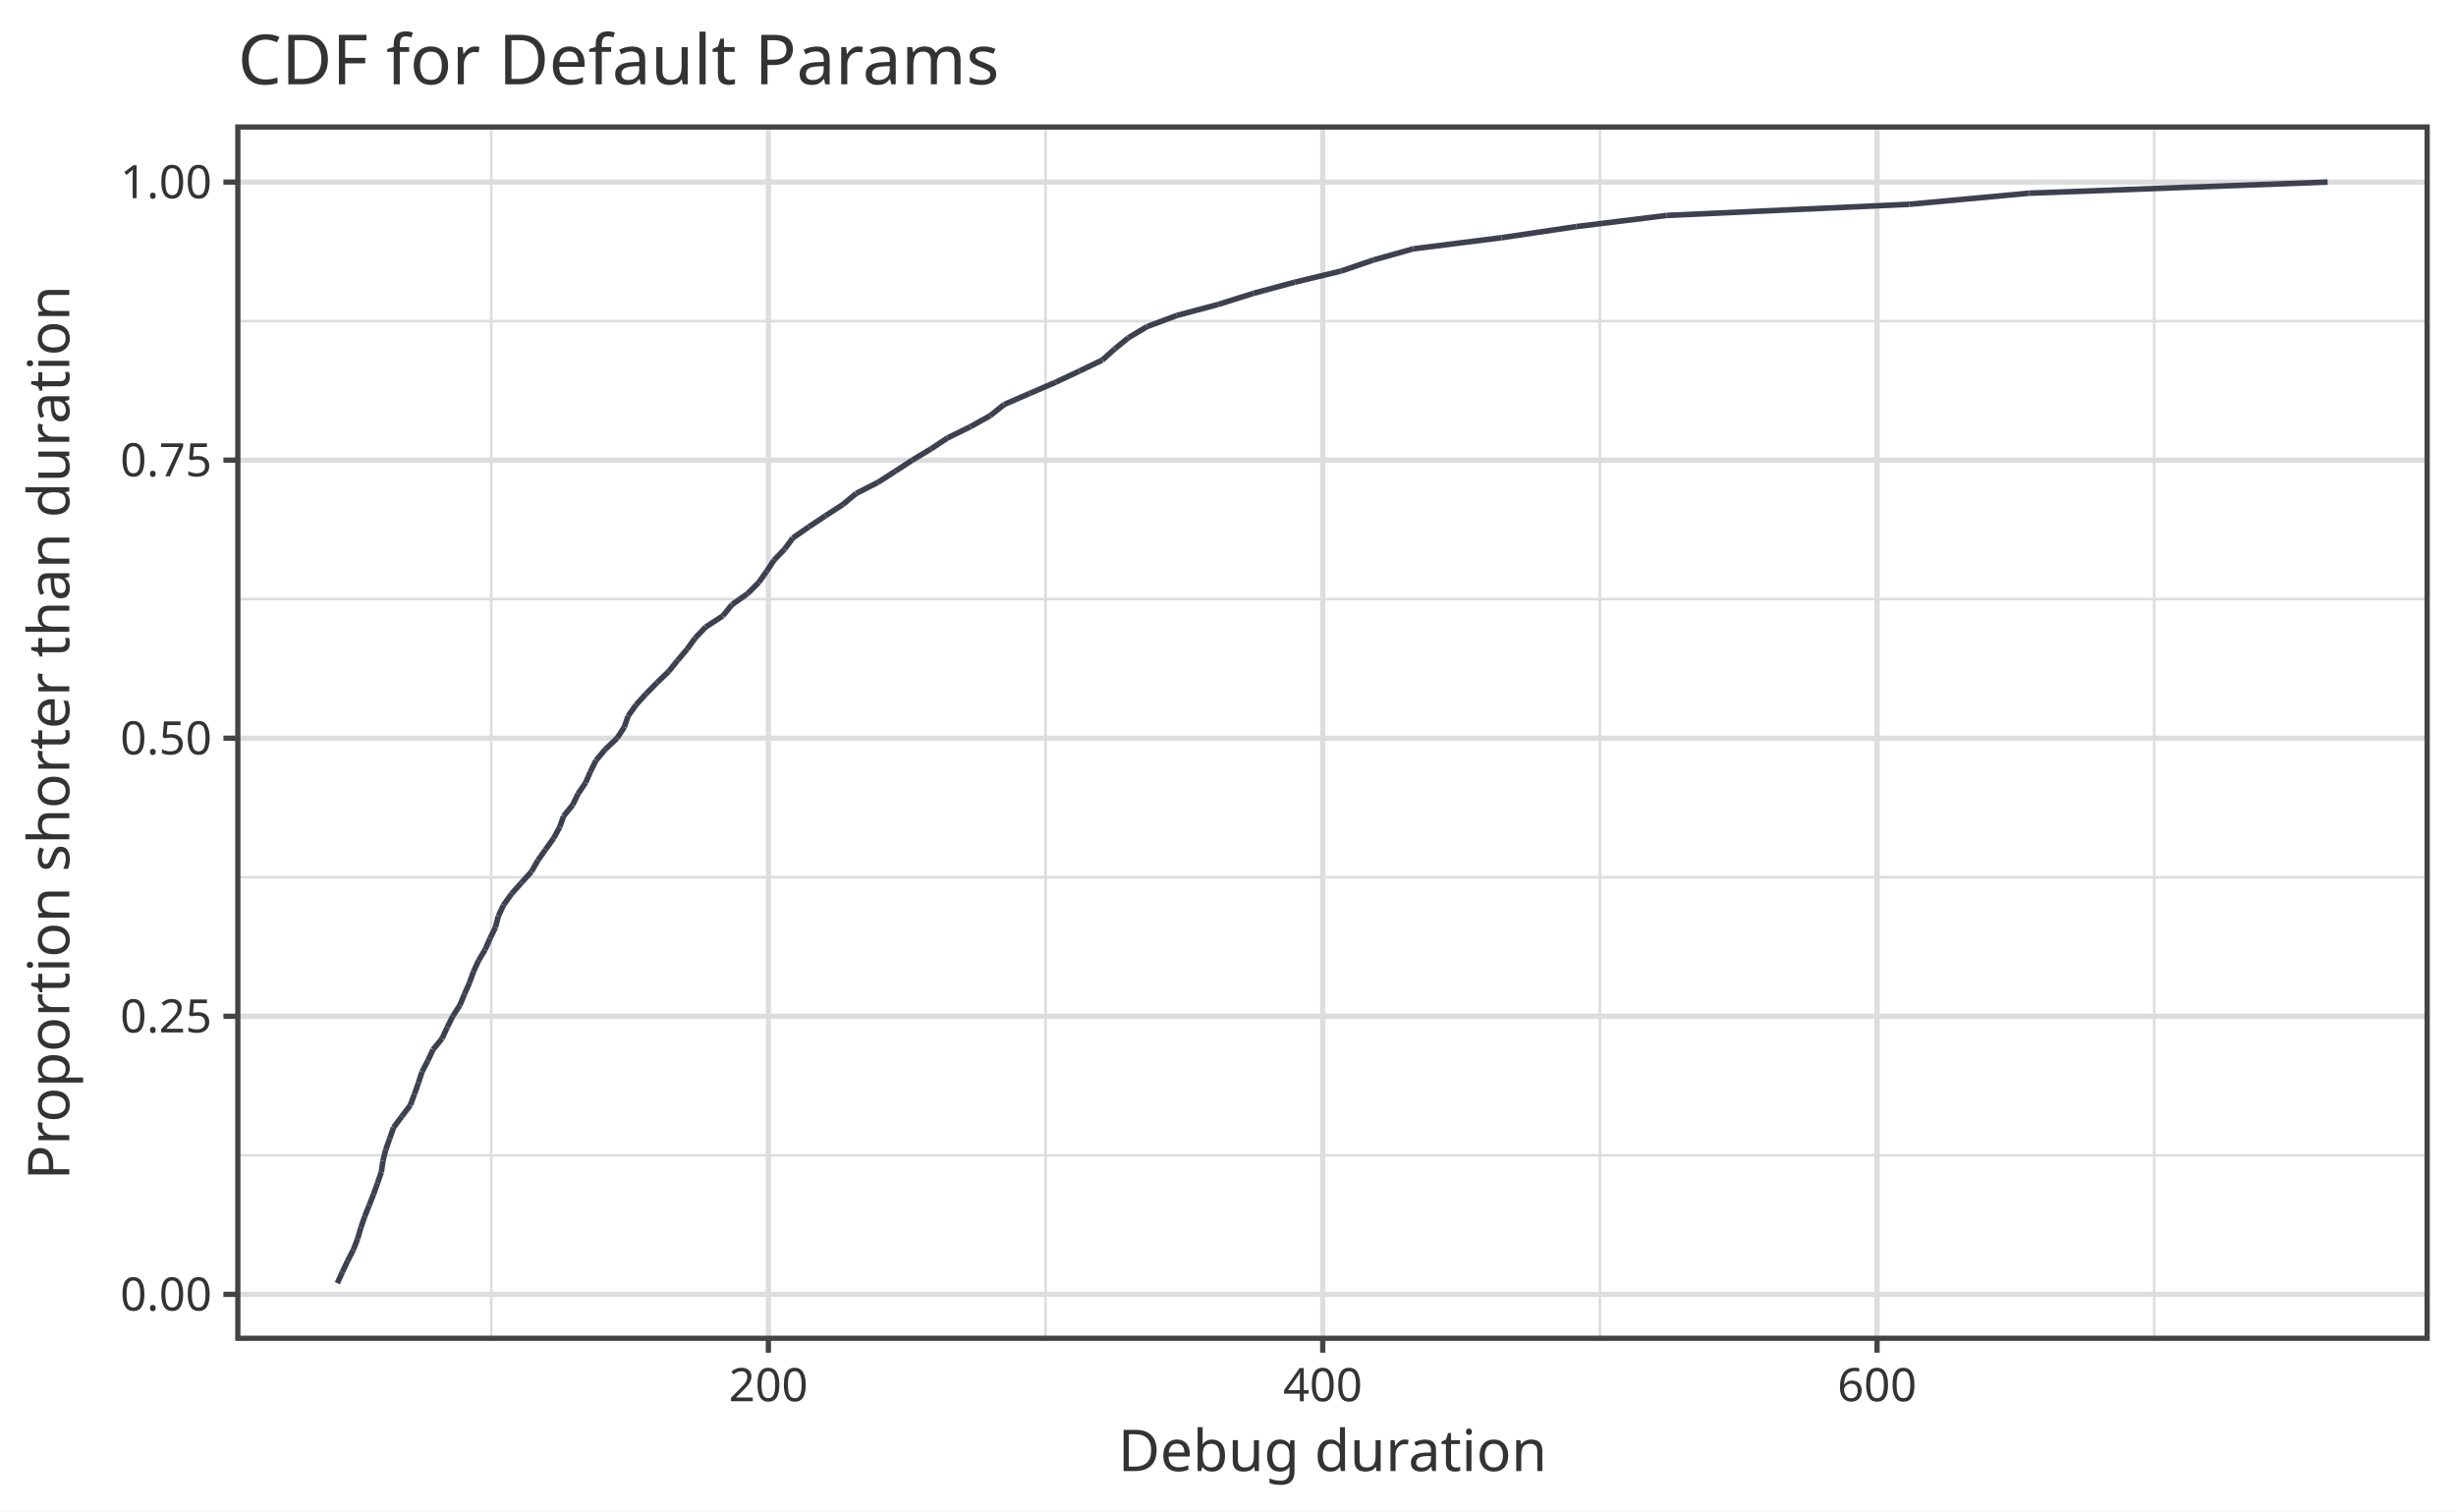
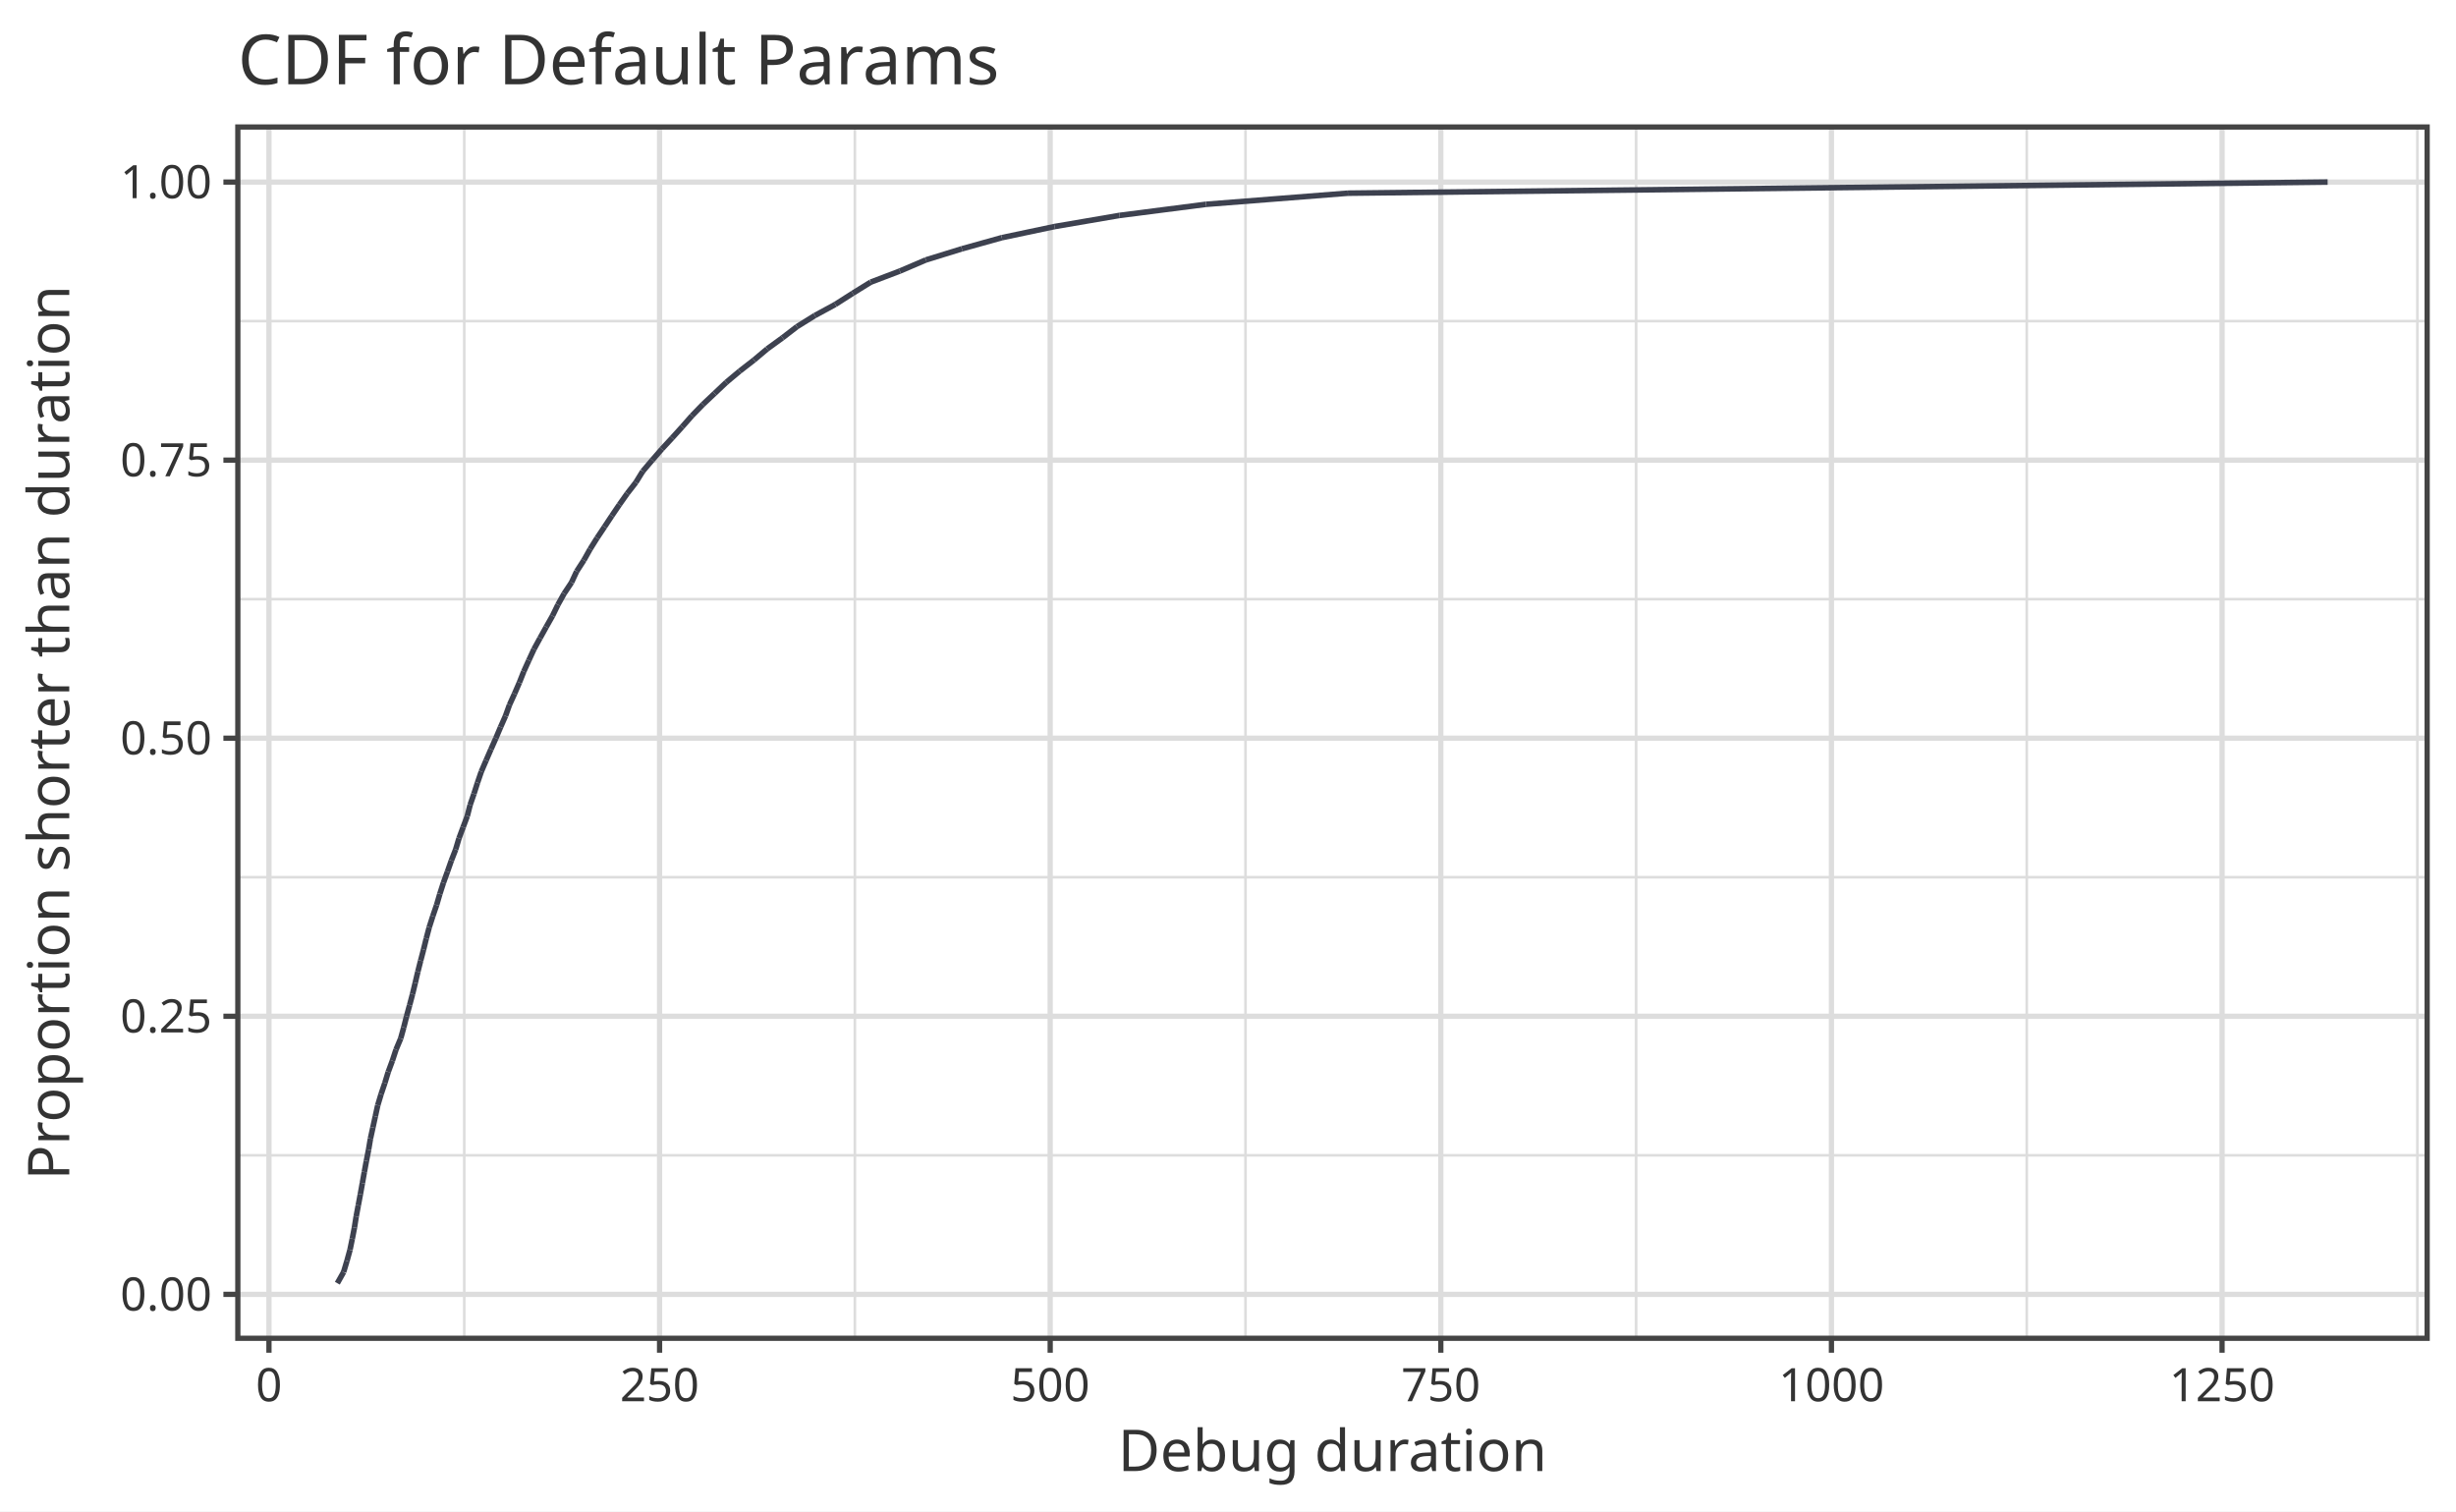
<svg xmlns="http://www.w3.org/2000/svg" width="624" height="384" viewBox="0 0 624 384">
  <rect x="0.0" y="0.0" width="624.0" height="384.0" fill="#ffffff" fill-opacity="1.0" stroke="none" />
-   <line x1="124.805" y1="32.267" x2="124.805" y2="340.0" stroke="#dddddd" stroke-width="0.667" />
-   <line x1="265.646" y1="32.267" x2="265.646" y2="340.0" stroke="#dddddd" stroke-width="0.667" />
-   <line x1="406.488" y1="32.267" x2="406.488" y2="340.0" stroke="#dddddd" stroke-width="0.667" />
-   <line x1="547.329" y1="32.267" x2="547.329" y2="340.0" stroke="#dddddd" stroke-width="0.667" />
-   <line x1="195.226" y1="32.267" x2="195.226" y2="340.0" stroke="#dddddd" stroke-width="1.333" />
-   <line x1="336.067" y1="32.267" x2="336.067" y2="340.0" stroke="#dddddd" stroke-width="1.333" />
-   <line x1="476.908" y1="32.267" x2="476.908" y2="340.0" stroke="#dddddd" stroke-width="1.333" />
+   <line x1="117.956" y1="32.267" x2="117.956" y2="340.0" stroke="#dddddd" stroke-width="0.667" />
+   <line x1="217.202" y1="32.267" x2="217.202" y2="340.0" stroke="#dddddd" stroke-width="0.667" />
+   <line x1="316.448" y1="32.267" x2="316.448" y2="340.0" stroke="#dddddd" stroke-width="0.667" />
+   <line x1="415.694" y1="32.267" x2="415.694" y2="340.0" stroke="#dddddd" stroke-width="0.667" />
+   <line x1="514.94" y1="32.267" x2="514.94" y2="340.0" stroke="#dddddd" stroke-width="0.667" />
+   <line x1="614.186" y1="32.267" x2="614.186" y2="340.0" stroke="#dddddd" stroke-width="0.667" />
+   <line x1="68.333" y1="32.267" x2="68.333" y2="340.0" stroke="#dddddd" stroke-width="1.333" />
+   <line x1="167.579" y1="32.267" x2="167.579" y2="340.0" stroke="#dddddd" stroke-width="1.333" />
+   <line x1="266.825" y1="32.267" x2="266.825" y2="340.0" stroke="#dddddd" stroke-width="1.333" />
+   <line x1="366.071" y1="32.267" x2="366.071" y2="340.0" stroke="#dddddd" stroke-width="1.333" />
+   <line x1="465.317" y1="32.267" x2="465.317" y2="340.0" stroke="#dddddd" stroke-width="1.333" />
+   <line x1="564.563" y1="32.267" x2="564.563" y2="340.0" stroke="#dddddd" stroke-width="1.333" />
  <line x1="60.427" y1="293.515" x2="616.667" y2="293.515" stroke="#dddddd" stroke-width="0.667" />
  <line x1="60.427" y1="222.869" x2="616.667" y2="222.869" stroke="#dddddd" stroke-width="0.667" />
  <line x1="60.427" y1="152.223" x2="616.667" y2="152.223" stroke="#dddddd" stroke-width="0.667" />
  <line x1="60.427" y1="81.577" x2="616.667" y2="81.577" stroke="#dddddd" stroke-width="0.667" />
  <line x1="60.427" y1="328.838" x2="616.667" y2="328.838" stroke="#dddddd" stroke-width="1.333" />
  <line x1="60.427" y1="258.192" x2="616.667" y2="258.192" stroke="#dddddd" stroke-width="1.333" />
  <line x1="60.427" y1="187.546" x2="616.667" y2="187.546" stroke="#dddddd" stroke-width="1.333" />
  <line x1="60.427" y1="116.9" x2="616.667" y2="116.9" stroke="#dddddd" stroke-width="1.333" />
  <line x1="60.427" y1="46.255" x2="616.667" y2="46.255" stroke="#dddddd" stroke-width="1.333" />
  <rect x="60.427" y="32.267" width="556.24" height="307.733" fill="#ffffff" fill-opacity="0.0" stroke="#444444" stroke-width="1.333" />
-   <line x1="195.226" y1="340.0" x2="195.226" y2="343.667" stroke="#444444" stroke-width="1.333" />
-   <text x="195.226" y="355.987" fill="#333333" font-size="11.733" font-family="sans-serif" text-anchor="middle">200</text>
-   <line x1="336.067" y1="340.0" x2="336.067" y2="343.667" stroke="#444444" stroke-width="1.333" />
-   <text x="336.067" y="355.987" fill="#333333" font-size="11.733" font-family="sans-serif" text-anchor="middle">400</text>
-   <line x1="476.908" y1="340.0" x2="476.908" y2="343.667" stroke="#444444" stroke-width="1.333" />
-   <text x="476.908" y="355.987" fill="#333333" font-size="11.733" font-family="sans-serif" text-anchor="middle">600</text>
+   <line x1="68.333" y1="340.0" x2="68.333" y2="343.667" stroke="#444444" stroke-width="1.333" />
+   <text x="68.333" y="355.987" fill="#333333" font-size="11.733" font-family="sans-serif" text-anchor="middle">0</text>
+   <line x1="167.579" y1="340.0" x2="167.579" y2="343.667" stroke="#444444" stroke-width="1.333" />
+   <text x="167.579" y="355.987" fill="#333333" font-size="11.733" font-family="sans-serif" text-anchor="middle">250</text>
+   <line x1="266.825" y1="340.0" x2="266.825" y2="343.667" stroke="#444444" stroke-width="1.333" />
+   <text x="266.825" y="355.987" fill="#333333" font-size="11.733" font-family="sans-serif" text-anchor="middle">500</text>
+   <line x1="366.071" y1="340.0" x2="366.071" y2="343.667" stroke="#444444" stroke-width="1.333" />
+   <text x="366.071" y="355.987" fill="#333333" font-size="11.733" font-family="sans-serif" text-anchor="middle">750</text>
+   <line x1="465.317" y1="340.0" x2="465.317" y2="343.667" stroke="#444444" stroke-width="1.333" />
+   <text x="465.317" y="355.987" fill="#333333" font-size="11.733" font-family="sans-serif" text-anchor="middle">1000</text>
+   <line x1="564.563" y1="340.0" x2="564.563" y2="343.667" stroke="#444444" stroke-width="1.333" />
+   <text x="564.563" y="355.987" fill="#333333" font-size="11.733" font-family="sans-serif" text-anchor="middle">1250</text>
  <line x1="60.427" y1="328.838" x2="56.76" y2="328.838" stroke="#444444" stroke-width="1.333" />
  <text x="53.827" y="332.945" fill="#333333" font-size="11.733" font-family="sans-serif" text-anchor="end">0.00</text>
  <line x1="60.427" y1="258.192" x2="56.76" y2="258.192" stroke="#444444" stroke-width="1.333" />
  <text x="53.827" y="262.299" fill="#333333" font-size="11.733" font-family="sans-serif" text-anchor="end">0.25</text>
  <line x1="60.427" y1="187.546" x2="56.76" y2="187.546" stroke="#444444" stroke-width="1.333" />
  <text x="53.827" y="191.653" fill="#333333" font-size="11.733" font-family="sans-serif" text-anchor="end">0.50</text>
  <line x1="60.427" y1="116.9" x2="56.76" y2="116.9" stroke="#444444" stroke-width="1.333" />
  <text x="53.827" y="121.007" fill="#333333" font-size="11.733" font-family="sans-serif" text-anchor="end">0.75</text>
  <line x1="60.427" y1="46.255" x2="56.76" y2="46.255" stroke="#444444" stroke-width="1.333" />
  <text x="53.827" y="50.361" fill="#333333" font-size="11.733" font-family="sans-serif" text-anchor="end">1.00</text>
  <text x="60.427" y="21.413" fill="#333333" font-size="17.6" font-family="sans-serif" text-anchor="start">CDF for  Default Params</text>
  <text x="338.547" y="373.733" fill="#333333" font-size="14.667" font-family="sans-serif" text-anchor="middle">Debug duration</text>
  <text x="17.6" y="186.133" fill="#333333" font-size="14.667" font-family="sans-serif" text-anchor="middle" transform="rotate(-90.0 17.6 186.1333)">Proportion shorter than duration</text>
-   <line x1="85.71" y1="326.012" x2="86.983" y2="323.186" stroke="#3d414f" stroke-width="1.421" />
-   <line x1="86.983" y1="323.186" x2="88.311" y2="320.36" stroke="#3d414f" stroke-width="1.421" />
-   <line x1="88.311" y1="320.36" x2="89.778" y2="317.535" stroke="#3d414f" stroke-width="1.421" />
-   <line x1="89.778" y1="317.535" x2="90.863" y2="314.709" stroke="#3d414f" stroke-width="1.421" />
-   <line x1="90.863" y1="314.709" x2="91.689" y2="311.883" stroke="#3d414f" stroke-width="1.421" />
-   <line x1="91.689" y1="311.883" x2="92.662" y2="309.057" stroke="#3d414f" stroke-width="1.421" />
-   <line x1="92.662" y1="309.057" x2="93.797" y2="306.231" stroke="#3d414f" stroke-width="1.421" />
-   <line x1="93.797" y1="306.231" x2="94.909" y2="303.405" stroke="#3d414f" stroke-width="1.421" />
-   <line x1="94.909" y1="303.405" x2="95.915" y2="300.58" stroke="#3d414f" stroke-width="1.421" />
-   <line x1="95.915" y1="300.58" x2="96.889" y2="297.754" stroke="#3d414f" stroke-width="1.421" />
-   <line x1="96.889" y1="297.754" x2="97.298" y2="294.928" stroke="#3d414f" stroke-width="1.421" />
-   <line x1="97.298" y1="294.928" x2="97.997" y2="292.102" stroke="#3d414f" stroke-width="1.421" />
-   <line x1="97.997" y1="292.102" x2="99" y2="289.276" stroke="#3d414f" stroke-width="1.421" />
-   <line x1="99" y1="289.276" x2="99.99" y2="286.45" stroke="#3d414f" stroke-width="1.421" />
-   <line x1="99.99" y1="286.45" x2="102.099" y2="283.625" stroke="#3d414f" stroke-width="1.421" />
-   <line x1="102.099" y1="283.625" x2="104.249" y2="280.799" stroke="#3d414f" stroke-width="1.421" />
-   <line x1="104.249" y1="280.799" x2="105.296" y2="277.973" stroke="#3d414f" stroke-width="1.421" />
-   <line x1="105.296" y1="277.973" x2="106.296" y2="275.147" stroke="#3d414f" stroke-width="1.421" />
-   <line x1="106.296" y1="275.147" x2="107.22" y2="272.321" stroke="#3d414f" stroke-width="1.421" />
-   <line x1="107.22" y1="272.321" x2="108.699" y2="269.495" stroke="#3d414f" stroke-width="1.421" />
-   <line x1="108.699" y1="269.495" x2="109.999" y2="266.67" stroke="#3d414f" stroke-width="1.421" />
-   <line x1="109.999" y1="266.67" x2="112.321" y2="263.844" stroke="#3d414f" stroke-width="1.421" />
-   <line x1="112.321" y1="263.844" x2="113.623" y2="261.018" stroke="#3d414f" stroke-width="1.421" />
-   <line x1="113.623" y1="261.018" x2="115.015" y2="258.192" stroke="#3d414f" stroke-width="1.421" />
-   <line x1="115.015" y1="258.192" x2="116.847" y2="255.366" stroke="#3d414f" stroke-width="1.421" />
-   <line x1="116.847" y1="255.366" x2="118.022" y2="252.54" stroke="#3d414f" stroke-width="1.421" />
-   <line x1="118.022" y1="252.54" x2="119.269" y2="249.715" stroke="#3d414f" stroke-width="1.421" />
-   <line x1="119.269" y1="249.715" x2="120.283" y2="246.889" stroke="#3d414f" stroke-width="1.421" />
-   <line x1="120.283" y1="246.889" x2="121.574" y2="244.063" stroke="#3d414f" stroke-width="1.421" />
-   <line x1="121.574" y1="244.063" x2="123.262" y2="241.237" stroke="#3d414f" stroke-width="1.421" />
-   <line x1="123.262" y1="241.237" x2="124.503" y2="238.411" stroke="#3d414f" stroke-width="1.421" />
-   <line x1="124.503" y1="238.411" x2="125.883" y2="235.585" stroke="#3d414f" stroke-width="1.421" />
-   <line x1="125.883" y1="235.585" x2="126.609" y2="232.76" stroke="#3d414f" stroke-width="1.421" />
-   <line x1="126.609" y1="232.76" x2="127.935" y2="229.934" stroke="#3d414f" stroke-width="1.421" />
-   <line x1="127.935" y1="229.934" x2="129.952" y2="227.108" stroke="#3d414f" stroke-width="1.421" />
-   <line x1="129.952" y1="227.108" x2="132.456" y2="224.282" stroke="#3d414f" stroke-width="1.421" />
-   <line x1="132.456" y1="224.282" x2="135.03" y2="221.456" stroke="#3d414f" stroke-width="1.421" />
-   <line x1="135.03" y1="221.456" x2="136.627" y2="218.63" stroke="#3d414f" stroke-width="1.421" />
-   <line x1="136.627" y1="218.63" x2="138.619" y2="215.805" stroke="#3d414f" stroke-width="1.421" />
-   <line x1="138.619" y1="215.805" x2="140.647" y2="212.979" stroke="#3d414f" stroke-width="1.421" />
-   <line x1="140.647" y1="212.979" x2="142.199" y2="210.153" stroke="#3d414f" stroke-width="1.421" />
-   <line x1="142.199" y1="210.153" x2="143.2" y2="207.327" stroke="#3d414f" stroke-width="1.421" />
-   <line x1="143.2" y1="207.327" x2="145.505" y2="204.501" stroke="#3d414f" stroke-width="1.421" />
-   <line x1="145.505" y1="204.501" x2="146.863" y2="201.675" stroke="#3d414f" stroke-width="1.421" />
-   <line x1="146.863" y1="201.675" x2="148.782" y2="198.85" stroke="#3d414f" stroke-width="1.421" />
-   <line x1="148.782" y1="198.85" x2="150.015" y2="196.024" stroke="#3d414f" stroke-width="1.421" />
-   <line x1="150.015" y1="196.024" x2="151.42" y2="193.198" stroke="#3d414f" stroke-width="1.421" />
-   <line x1="151.42" y1="193.198" x2="153.78" y2="190.372" stroke="#3d414f" stroke-width="1.421" />
-   <line x1="153.78" y1="190.372" x2="156.779" y2="187.546" stroke="#3d414f" stroke-width="1.421" />
-   <line x1="156.779" y1="187.546" x2="158.617" y2="184.72" stroke="#3d414f" stroke-width="1.421" />
-   <line x1="158.617" y1="184.72" x2="159.587" y2="181.895" stroke="#3d414f" stroke-width="1.421" />
-   <line x1="159.587" y1="181.895" x2="161.609" y2="179.069" stroke="#3d414f" stroke-width="1.421" />
-   <line x1="161.609" y1="179.069" x2="164.165" y2="176.243" stroke="#3d414f" stroke-width="1.421" />
-   <line x1="164.165" y1="176.243" x2="166.944" y2="173.417" stroke="#3d414f" stroke-width="1.421" />
-   <line x1="166.944" y1="173.417" x2="169.89" y2="170.591" stroke="#3d414f" stroke-width="1.421" />
-   <line x1="169.89" y1="170.591" x2="172.169" y2="167.765" stroke="#3d414f" stroke-width="1.421" />
-   <line x1="172.169" y1="167.765" x2="174.565" y2="164.94" stroke="#3d414f" stroke-width="1.421" />
-   <line x1="174.565" y1="164.94" x2="176.609" y2="162.114" stroke="#3d414f" stroke-width="1.421" />
-   <line x1="176.609" y1="162.114" x2="179.31" y2="159.288" stroke="#3d414f" stroke-width="1.421" />
-   <line x1="179.31" y1="159.288" x2="183.667" y2="156.462" stroke="#3d414f" stroke-width="1.421" />
-   <line x1="183.667" y1="156.462" x2="185.945" y2="153.636" stroke="#3d414f" stroke-width="1.421" />
-   <line x1="185.945" y1="153.636" x2="189.942" y2="150.81" stroke="#3d414f" stroke-width="1.421" />
-   <line x1="189.942" y1="150.81" x2="192.762" y2="147.985" stroke="#3d414f" stroke-width="1.421" />
-   <line x1="192.762" y1="147.985" x2="194.777" y2="145.159" stroke="#3d414f" stroke-width="1.421" />
-   <line x1="194.777" y1="145.159" x2="196.639" y2="142.333" stroke="#3d414f" stroke-width="1.421" />
-   <line x1="196.639" y1="142.333" x2="199.354" y2="139.507" stroke="#3d414f" stroke-width="1.421" />
-   <line x1="199.354" y1="139.507" x2="201.437" y2="136.681" stroke="#3d414f" stroke-width="1.421" />
-   <line x1="201.437" y1="136.681" x2="205.496" y2="133.855" stroke="#3d414f" stroke-width="1.421" />
-   <line x1="205.496" y1="133.855" x2="209.738" y2="131.03" stroke="#3d414f" stroke-width="1.421" />
-   <line x1="209.738" y1="131.03" x2="214.093" y2="128.204" stroke="#3d414f" stroke-width="1.421" />
-   <line x1="214.093" y1="128.204" x2="217.514" y2="125.378" stroke="#3d414f" stroke-width="1.421" />
-   <line x1="217.514" y1="125.378" x2="223.053" y2="122.552" stroke="#3d414f" stroke-width="1.421" />
-   <line x1="223.053" y1="122.552" x2="227.465" y2="119.726" stroke="#3d414f" stroke-width="1.421" />
-   <line x1="227.465" y1="119.726" x2="231.786" y2="116.9" stroke="#3d414f" stroke-width="1.421" />
-   <line x1="231.786" y1="116.9" x2="236.487" y2="114.075" stroke="#3d414f" stroke-width="1.421" />
-   <line x1="236.487" y1="114.075" x2="240.75" y2="111.249" stroke="#3d414f" stroke-width="1.421" />
-   <line x1="240.75" y1="111.249" x2="246.522" y2="108.423" stroke="#3d414f" stroke-width="1.421" />
-   <line x1="246.522" y1="108.423" x2="251.594" y2="105.597" stroke="#3d414f" stroke-width="1.421" />
-   <line x1="251.594" y1="105.597" x2="255.118" y2="102.771" stroke="#3d414f" stroke-width="1.421" />
-   <line x1="255.118" y1="102.771" x2="261.619" y2="99.945" stroke="#3d414f" stroke-width="1.421" />
-   <line x1="261.619" y1="99.945" x2="268.196" y2="97.12" stroke="#3d414f" stroke-width="1.421" />
-   <line x1="268.196" y1="97.12" x2="274.194" y2="94.294" stroke="#3d414f" stroke-width="1.421" />
-   <line x1="274.194" y1="94.294" x2="280.073" y2="91.468" stroke="#3d414f" stroke-width="1.421" />
-   <line x1="280.073" y1="91.468" x2="283.216" y2="88.642" stroke="#3d414f" stroke-width="1.421" />
-   <line x1="283.216" y1="88.642" x2="286.678" y2="85.816" stroke="#3d414f" stroke-width="1.421" />
-   <line x1="286.678" y1="85.816" x2="291.403" y2="82.99" stroke="#3d414f" stroke-width="1.421" />
-   <line x1="291.403" y1="82.99" x2="298.929" y2="80.165" stroke="#3d414f" stroke-width="1.421" />
-   <line x1="298.929" y1="80.165" x2="309.521" y2="77.339" stroke="#3d414f" stroke-width="1.421" />
-   <line x1="309.521" y1="77.339" x2="318.502" y2="74.513" stroke="#3d414f" stroke-width="1.421" />
-   <line x1="318.502" y1="74.513" x2="328.989" y2="71.687" stroke="#3d414f" stroke-width="1.421" />
-   <line x1="328.989" y1="71.687" x2="340.726" y2="68.861" stroke="#3d414f" stroke-width="1.421" />
-   <line x1="340.726" y1="68.861" x2="349.003" y2="66.035" stroke="#3d414f" stroke-width="1.421" />
-   <line x1="349.003" y1="66.035" x2="359.087" y2="63.21" stroke="#3d414f" stroke-width="1.421" />
-   <line x1="359.087" y1="63.21" x2="381.517" y2="60.384" stroke="#3d414f" stroke-width="1.421" />
-   <line x1="381.517" y1="60.384" x2="400.538" y2="57.558" stroke="#3d414f" stroke-width="1.421" />
-   <line x1="400.538" y1="57.558" x2="423.457" y2="54.732" stroke="#3d414f" stroke-width="1.421" />
-   <line x1="423.457" y1="54.732" x2="485.036" y2="51.906" stroke="#3d414f" stroke-width="1.421" />
-   <line x1="485.036" y1="51.906" x2="515.523" y2="49.08" stroke="#3d414f" stroke-width="1.421" />
-   <line x1="515.523" y1="49.08" x2="591.383" y2="46.255" stroke="#3d414f" stroke-width="1.421" />
+   <line x1="85.71" y1="326.012" x2="87.298" y2="323.186" stroke="#3d414f" stroke-width="1.421" />
+   <line x1="87.298" y1="323.186" x2="88.146" y2="320.36" stroke="#3d414f" stroke-width="1.421" />
+   <line x1="88.146" y1="320.36" x2="88.924" y2="317.535" stroke="#3d414f" stroke-width="1.421" />
+   <line x1="88.924" y1="317.535" x2="89.504" y2="314.709" stroke="#3d414f" stroke-width="1.421" />
+   <line x1="89.504" y1="314.709" x2="90.052" y2="311.883" stroke="#3d414f" stroke-width="1.421" />
+   <line x1="90.052" y1="311.883" x2="90.498" y2="309.057" stroke="#3d414f" stroke-width="1.421" />
+   <line x1="90.498" y1="309.057" x2="91.029" y2="306.231" stroke="#3d414f" stroke-width="1.421" />
+   <line x1="91.029" y1="306.231" x2="91.559" y2="303.405" stroke="#3d414f" stroke-width="1.421" />
+   <line x1="91.559" y1="303.405" x2="92.067" y2="300.58" stroke="#3d414f" stroke-width="1.421" />
+   <line x1="92.067" y1="300.58" x2="92.57" y2="297.754" stroke="#3d414f" stroke-width="1.421" />
+   <line x1="92.57" y1="297.754" x2="93.091" y2="294.928" stroke="#3d414f" stroke-width="1.421" />
+   <line x1="93.091" y1="294.928" x2="93.644" y2="292.102" stroke="#3d414f" stroke-width="1.421" />
+   <line x1="93.644" y1="292.102" x2="94.12" y2="289.276" stroke="#3d414f" stroke-width="1.421" />
+   <line x1="94.12" y1="289.276" x2="94.74" y2="286.45" stroke="#3d414f" stroke-width="1.421" />
+   <line x1="94.74" y1="286.45" x2="95.354" y2="283.625" stroke="#3d414f" stroke-width="1.421" />
+   <line x1="95.354" y1="283.625" x2="95.973" y2="280.799" stroke="#3d414f" stroke-width="1.421" />
+   <line x1="95.973" y1="280.799" x2="96.823" y2="277.973" stroke="#3d414f" stroke-width="1.421" />
+   <line x1="96.823" y1="277.973" x2="97.778" y2="275.147" stroke="#3d414f" stroke-width="1.421" />
+   <line x1="97.778" y1="275.147" x2="98.641" y2="272.321" stroke="#3d414f" stroke-width="1.421" />
+   <line x1="98.641" y1="272.321" x2="99.689" y2="269.495" stroke="#3d414f" stroke-width="1.421" />
+   <line x1="99.689" y1="269.495" x2="100.611" y2="266.67" stroke="#3d414f" stroke-width="1.421" />
+   <line x1="100.611" y1="266.67" x2="101.801" y2="263.844" stroke="#3d414f" stroke-width="1.421" />
+   <line x1="101.801" y1="263.844" x2="102.583" y2="261.018" stroke="#3d414f" stroke-width="1.421" />
+   <line x1="102.583" y1="261.018" x2="103.296" y2="258.192" stroke="#3d414f" stroke-width="1.421" />
+   <line x1="103.296" y1="258.192" x2="104.071" y2="255.366" stroke="#3d414f" stroke-width="1.421" />
+   <line x1="104.071" y1="255.366" x2="104.818" y2="252.54" stroke="#3d414f" stroke-width="1.421" />
+   <line x1="104.818" y1="252.54" x2="105.496" y2="249.715" stroke="#3d414f" stroke-width="1.421" />
+   <line x1="105.496" y1="249.715" x2="106.158" y2="246.889" stroke="#3d414f" stroke-width="1.421" />
+   <line x1="106.158" y1="246.889" x2="106.874" y2="244.063" stroke="#3d414f" stroke-width="1.421" />
+   <line x1="106.874" y1="244.063" x2="107.616" y2="241.237" stroke="#3d414f" stroke-width="1.421" />
+   <line x1="107.616" y1="241.237" x2="108.307" y2="238.411" stroke="#3d414f" stroke-width="1.421" />
+   <line x1="108.307" y1="238.411" x2="109.054" y2="235.585" stroke="#3d414f" stroke-width="1.421" />
+   <line x1="109.054" y1="235.585" x2="109.96" y2="232.76" stroke="#3d414f" stroke-width="1.421" />
+   <line x1="109.96" y1="232.76" x2="110.926" y2="229.934" stroke="#3d414f" stroke-width="1.421" />
+   <line x1="110.926" y1="229.934" x2="111.75" y2="227.108" stroke="#3d414f" stroke-width="1.421" />
+   <line x1="111.75" y1="227.108" x2="112.659" y2="224.282" stroke="#3d414f" stroke-width="1.421" />
+   <line x1="112.659" y1="224.282" x2="113.68" y2="221.456" stroke="#3d414f" stroke-width="1.421" />
+   <line x1="113.68" y1="221.456" x2="114.674" y2="218.63" stroke="#3d414f" stroke-width="1.421" />
+   <line x1="114.674" y1="218.63" x2="115.774" y2="215.805" stroke="#3d414f" stroke-width="1.421" />
+   <line x1="115.774" y1="215.805" x2="116.616" y2="212.979" stroke="#3d414f" stroke-width="1.421" />
+   <line x1="116.616" y1="212.979" x2="117.666" y2="210.153" stroke="#3d414f" stroke-width="1.421" />
+   <line x1="117.666" y1="210.153" x2="118.727" y2="207.327" stroke="#3d414f" stroke-width="1.421" />
+   <line x1="118.727" y1="207.327" x2="119.438" y2="204.501" stroke="#3d414f" stroke-width="1.421" />
+   <line x1="119.438" y1="204.501" x2="120.416" y2="201.675" stroke="#3d414f" stroke-width="1.421" />
+   <line x1="120.416" y1="201.675" x2="121.32" y2="198.85" stroke="#3d414f" stroke-width="1.421" />
+   <line x1="121.32" y1="198.85" x2="122.286" y2="196.024" stroke="#3d414f" stroke-width="1.421" />
+   <line x1="122.286" y1="196.024" x2="123.5" y2="193.198" stroke="#3d414f" stroke-width="1.421" />
+   <line x1="123.5" y1="193.198" x2="124.73" y2="190.372" stroke="#3d414f" stroke-width="1.421" />
+   <line x1="124.73" y1="190.372" x2="125.986" y2="187.546" stroke="#3d414f" stroke-width="1.421" />
+   <line x1="125.986" y1="187.546" x2="127.179" y2="184.72" stroke="#3d414f" stroke-width="1.421" />
+   <line x1="127.179" y1="184.72" x2="128.429" y2="181.895" stroke="#3d414f" stroke-width="1.421" />
+   <line x1="128.429" y1="181.895" x2="129.445" y2="179.069" stroke="#3d414f" stroke-width="1.421" />
+   <line x1="129.445" y1="179.069" x2="130.732" y2="176.243" stroke="#3d414f" stroke-width="1.421" />
+   <line x1="130.732" y1="176.243" x2="131.957" y2="173.417" stroke="#3d414f" stroke-width="1.421" />
+   <line x1="131.957" y1="173.417" x2="133.077" y2="170.591" stroke="#3d414f" stroke-width="1.421" />
+   <line x1="133.077" y1="170.591" x2="134.356" y2="167.765" stroke="#3d414f" stroke-width="1.421" />
+   <line x1="134.356" y1="167.765" x2="135.659" y2="164.94" stroke="#3d414f" stroke-width="1.421" />
+   <line x1="135.659" y1="164.94" x2="137.204" y2="162.114" stroke="#3d414f" stroke-width="1.421" />
+   <line x1="137.204" y1="162.114" x2="138.774" y2="159.288" stroke="#3d414f" stroke-width="1.421" />
+   <line x1="138.774" y1="159.288" x2="140.372" y2="156.462" stroke="#3d414f" stroke-width="1.421" />
+   <line x1="140.372" y1="156.462" x2="141.746" y2="153.636" stroke="#3d414f" stroke-width="1.421" />
+   <line x1="141.746" y1="153.636" x2="143.324" y2="150.81" stroke="#3d414f" stroke-width="1.421" />
+   <line x1="143.324" y1="150.81" x2="145.205" y2="147.985" stroke="#3d414f" stroke-width="1.421" />
+   <line x1="145.205" y1="147.985" x2="146.515" y2="145.159" stroke="#3d414f" stroke-width="1.421" />
+   <line x1="146.515" y1="145.159" x2="148.345" y2="142.333" stroke="#3d414f" stroke-width="1.421" />
+   <line x1="148.345" y1="142.333" x2="149.929" y2="139.507" stroke="#3d414f" stroke-width="1.421" />
+   <line x1="149.929" y1="139.507" x2="151.695" y2="136.681" stroke="#3d414f" stroke-width="1.421" />
+   <line x1="151.695" y1="136.681" x2="153.585" y2="133.855" stroke="#3d414f" stroke-width="1.421" />
+   <line x1="153.585" y1="133.855" x2="155.451" y2="131.03" stroke="#3d414f" stroke-width="1.421" />
+   <line x1="155.451" y1="131.03" x2="157.369" y2="128.204" stroke="#3d414f" stroke-width="1.421" />
+   <line x1="157.369" y1="128.204" x2="159.362" y2="125.378" stroke="#3d414f" stroke-width="1.421" />
+   <line x1="159.362" y1="125.378" x2="161.559" y2="122.552" stroke="#3d414f" stroke-width="1.421" />
+   <line x1="161.559" y1="122.552" x2="163.303" y2="119.726" stroke="#3d414f" stroke-width="1.421" />
+   <line x1="163.303" y1="119.726" x2="165.707" y2="116.9" stroke="#3d414f" stroke-width="1.421" />
+   <line x1="165.707" y1="116.9" x2="168.16" y2="114.075" stroke="#3d414f" stroke-width="1.421" />
+   <line x1="168.16" y1="114.075" x2="170.777" y2="111.249" stroke="#3d414f" stroke-width="1.421" />
+   <line x1="170.777" y1="111.249" x2="173.335" y2="108.423" stroke="#3d414f" stroke-width="1.421" />
+   <line x1="173.335" y1="108.423" x2="175.822" y2="105.597" stroke="#3d414f" stroke-width="1.421" />
+   <line x1="175.822" y1="105.597" x2="178.563" y2="102.771" stroke="#3d414f" stroke-width="1.421" />
+   <line x1="178.563" y1="102.771" x2="181.56" y2="99.945" stroke="#3d414f" stroke-width="1.421" />
+   <line x1="181.56" y1="99.945" x2="184.546" y2="97.12" stroke="#3d414f" stroke-width="1.421" />
+   <line x1="184.546" y1="97.12" x2="187.925" y2="94.294" stroke="#3d414f" stroke-width="1.421" />
+   <line x1="187.925" y1="94.294" x2="191.566" y2="91.468" stroke="#3d414f" stroke-width="1.421" />
+   <line x1="191.566" y1="91.468" x2="194.924" y2="88.642" stroke="#3d414f" stroke-width="1.421" />
+   <line x1="194.924" y1="88.642" x2="198.819" y2="85.816" stroke="#3d414f" stroke-width="1.421" />
+   <line x1="198.819" y1="85.816" x2="202.484" y2="82.99" stroke="#3d414f" stroke-width="1.421" />
+   <line x1="202.484" y1="82.99" x2="207.025" y2="80.165" stroke="#3d414f" stroke-width="1.421" />
+   <line x1="207.025" y1="80.165" x2="212.229" y2="77.339" stroke="#3d414f" stroke-width="1.421" />
+   <line x1="212.229" y1="77.339" x2="216.652" y2="74.513" stroke="#3d414f" stroke-width="1.421" />
+   <line x1="216.652" y1="74.513" x2="221.218" y2="71.687" stroke="#3d414f" stroke-width="1.421" />
+   <line x1="221.218" y1="71.687" x2="228.639" y2="68.861" stroke="#3d414f" stroke-width="1.421" />
+   <line x1="228.639" y1="68.861" x2="235.245" y2="66.035" stroke="#3d414f" stroke-width="1.421" />
+   <line x1="235.245" y1="66.035" x2="244.393" y2="63.21" stroke="#3d414f" stroke-width="1.421" />
+   <line x1="244.393" y1="63.21" x2="254.531" y2="60.384" stroke="#3d414f" stroke-width="1.421" />
+   <line x1="254.531" y1="60.384" x2="267.924" y2="57.558" stroke="#3d414f" stroke-width="1.421" />
+   <line x1="267.924" y1="57.558" x2="284.416" y2="54.732" stroke="#3d414f" stroke-width="1.421" />
+   <line x1="284.416" y1="54.732" x2="306.403" y2="51.906" stroke="#3d414f" stroke-width="1.421" />
+   <line x1="306.403" y1="51.906" x2="342.463" y2="49.08" stroke="#3d414f" stroke-width="1.421" />
+   <line x1="342.463" y1="49.08" x2="591.383" y2="46.255" stroke="#3d414f" stroke-width="1.421" />
</svg>
